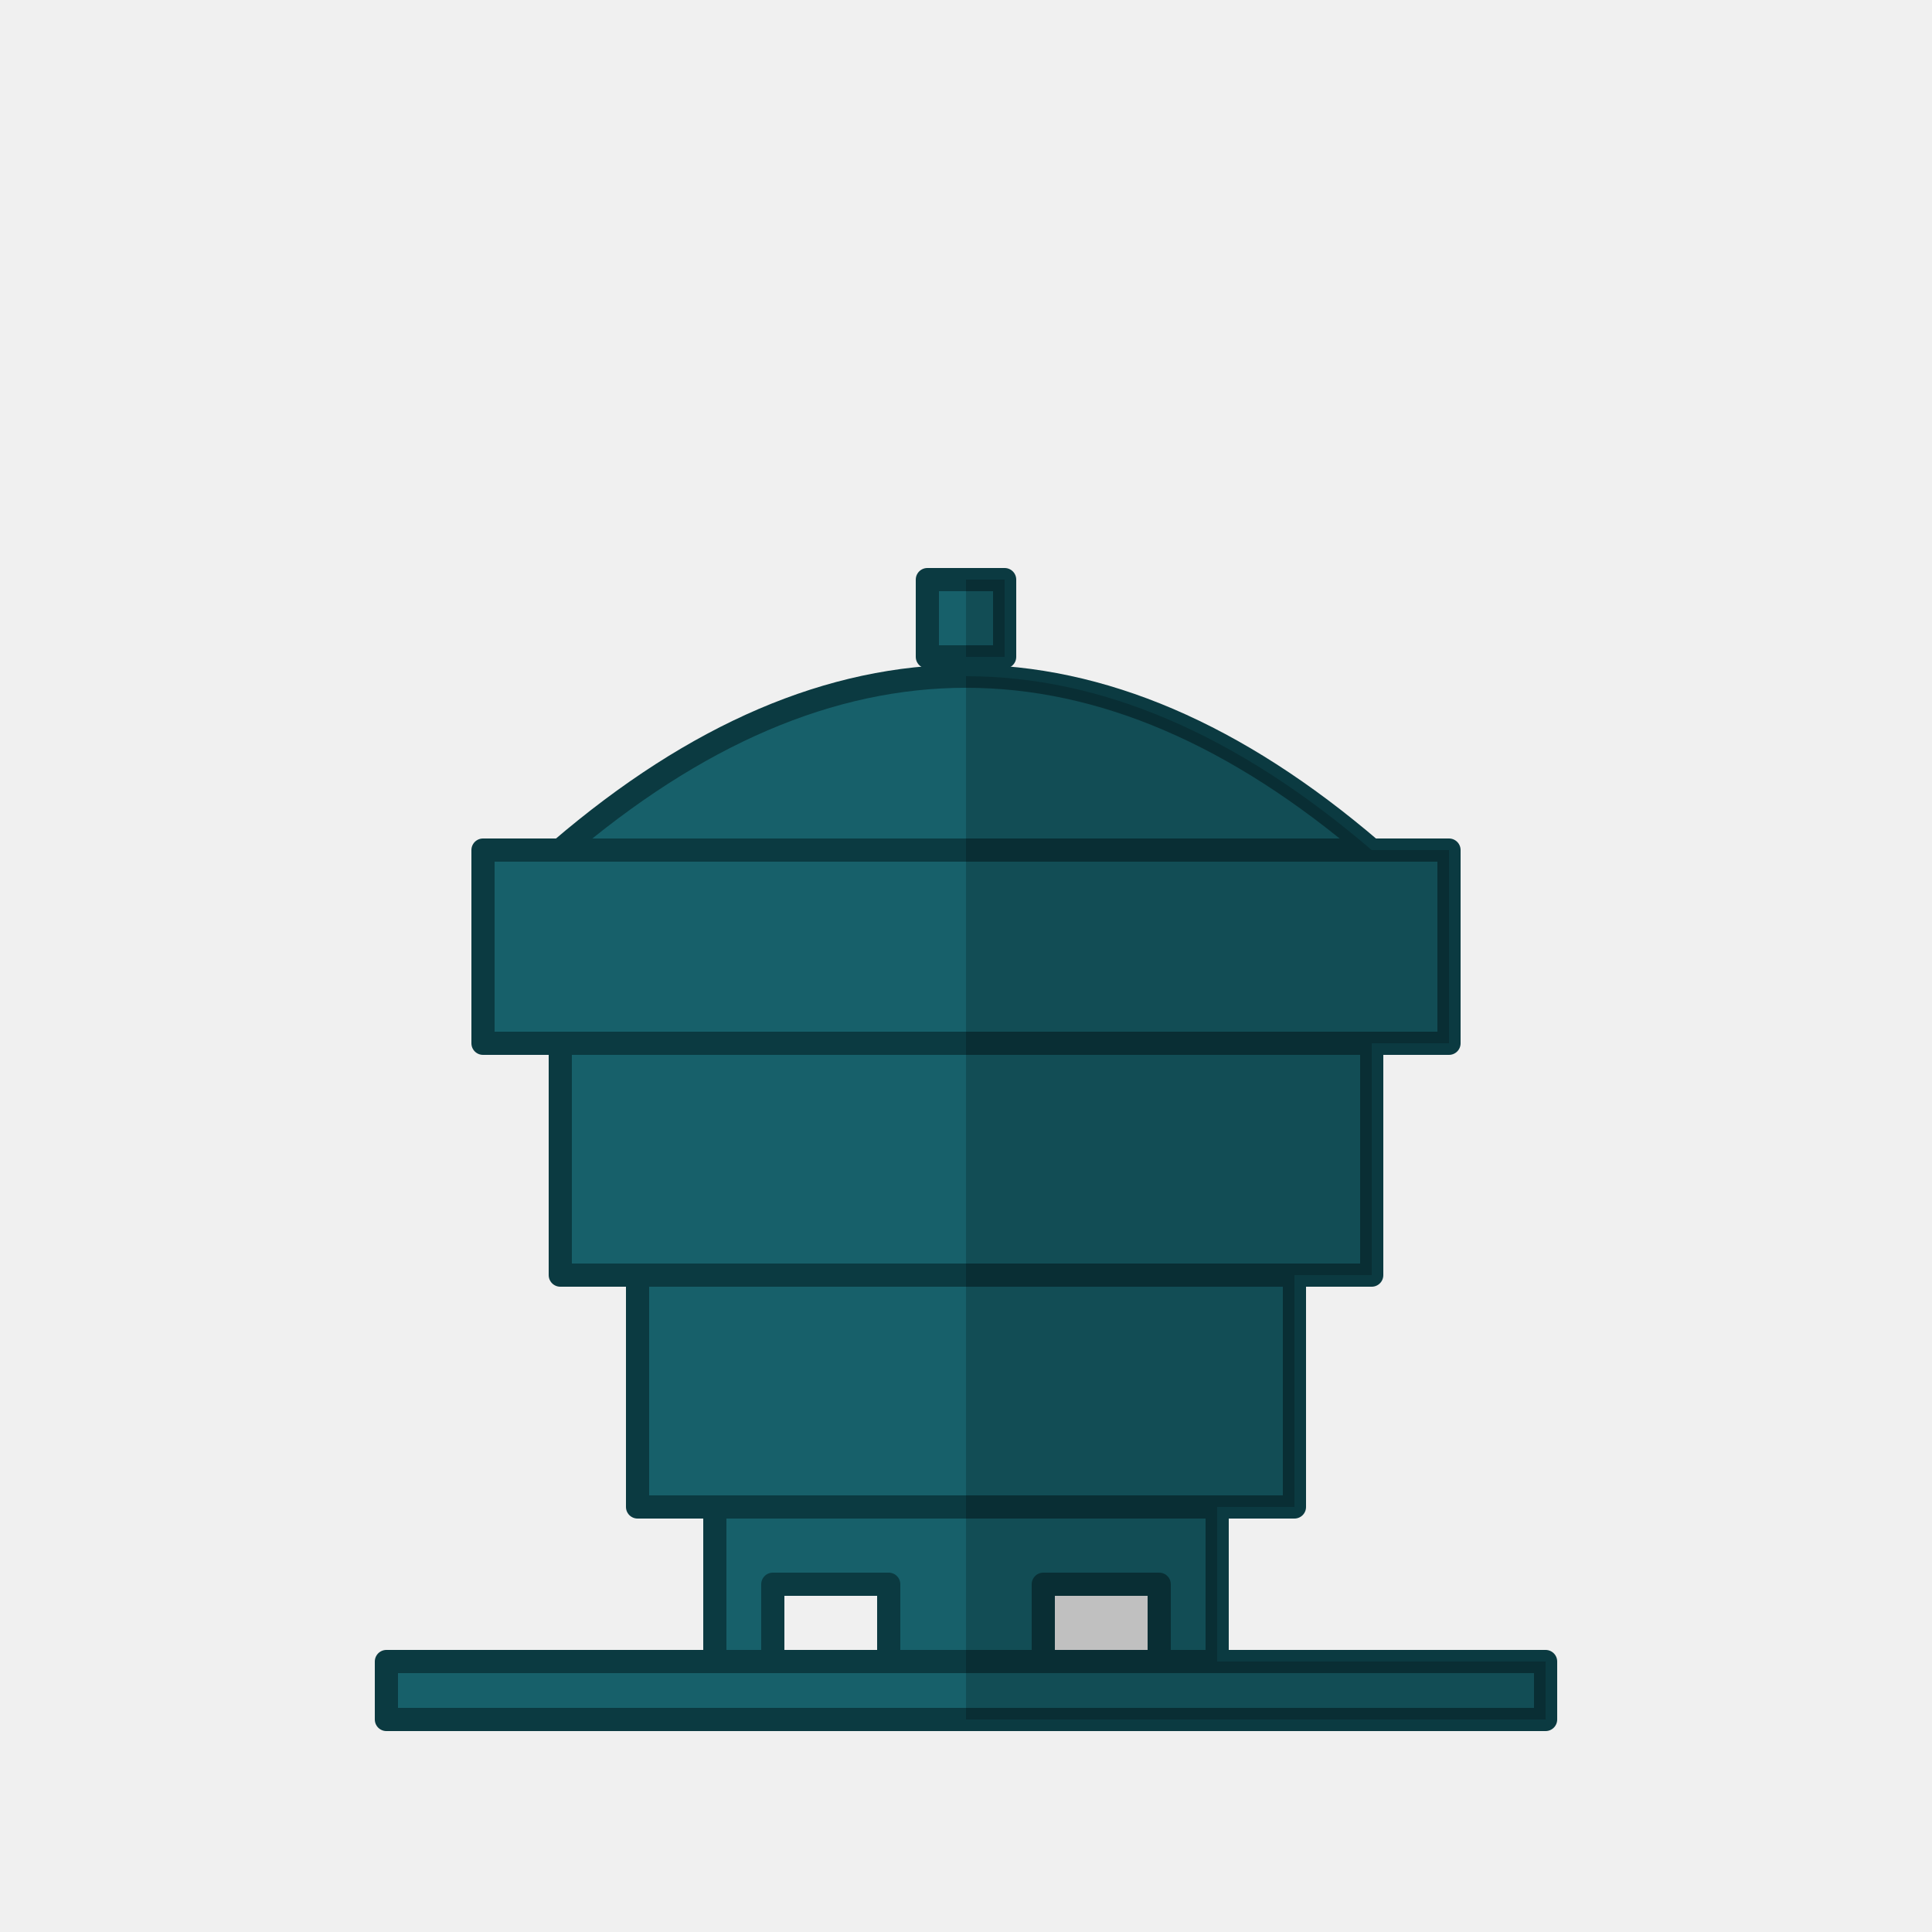
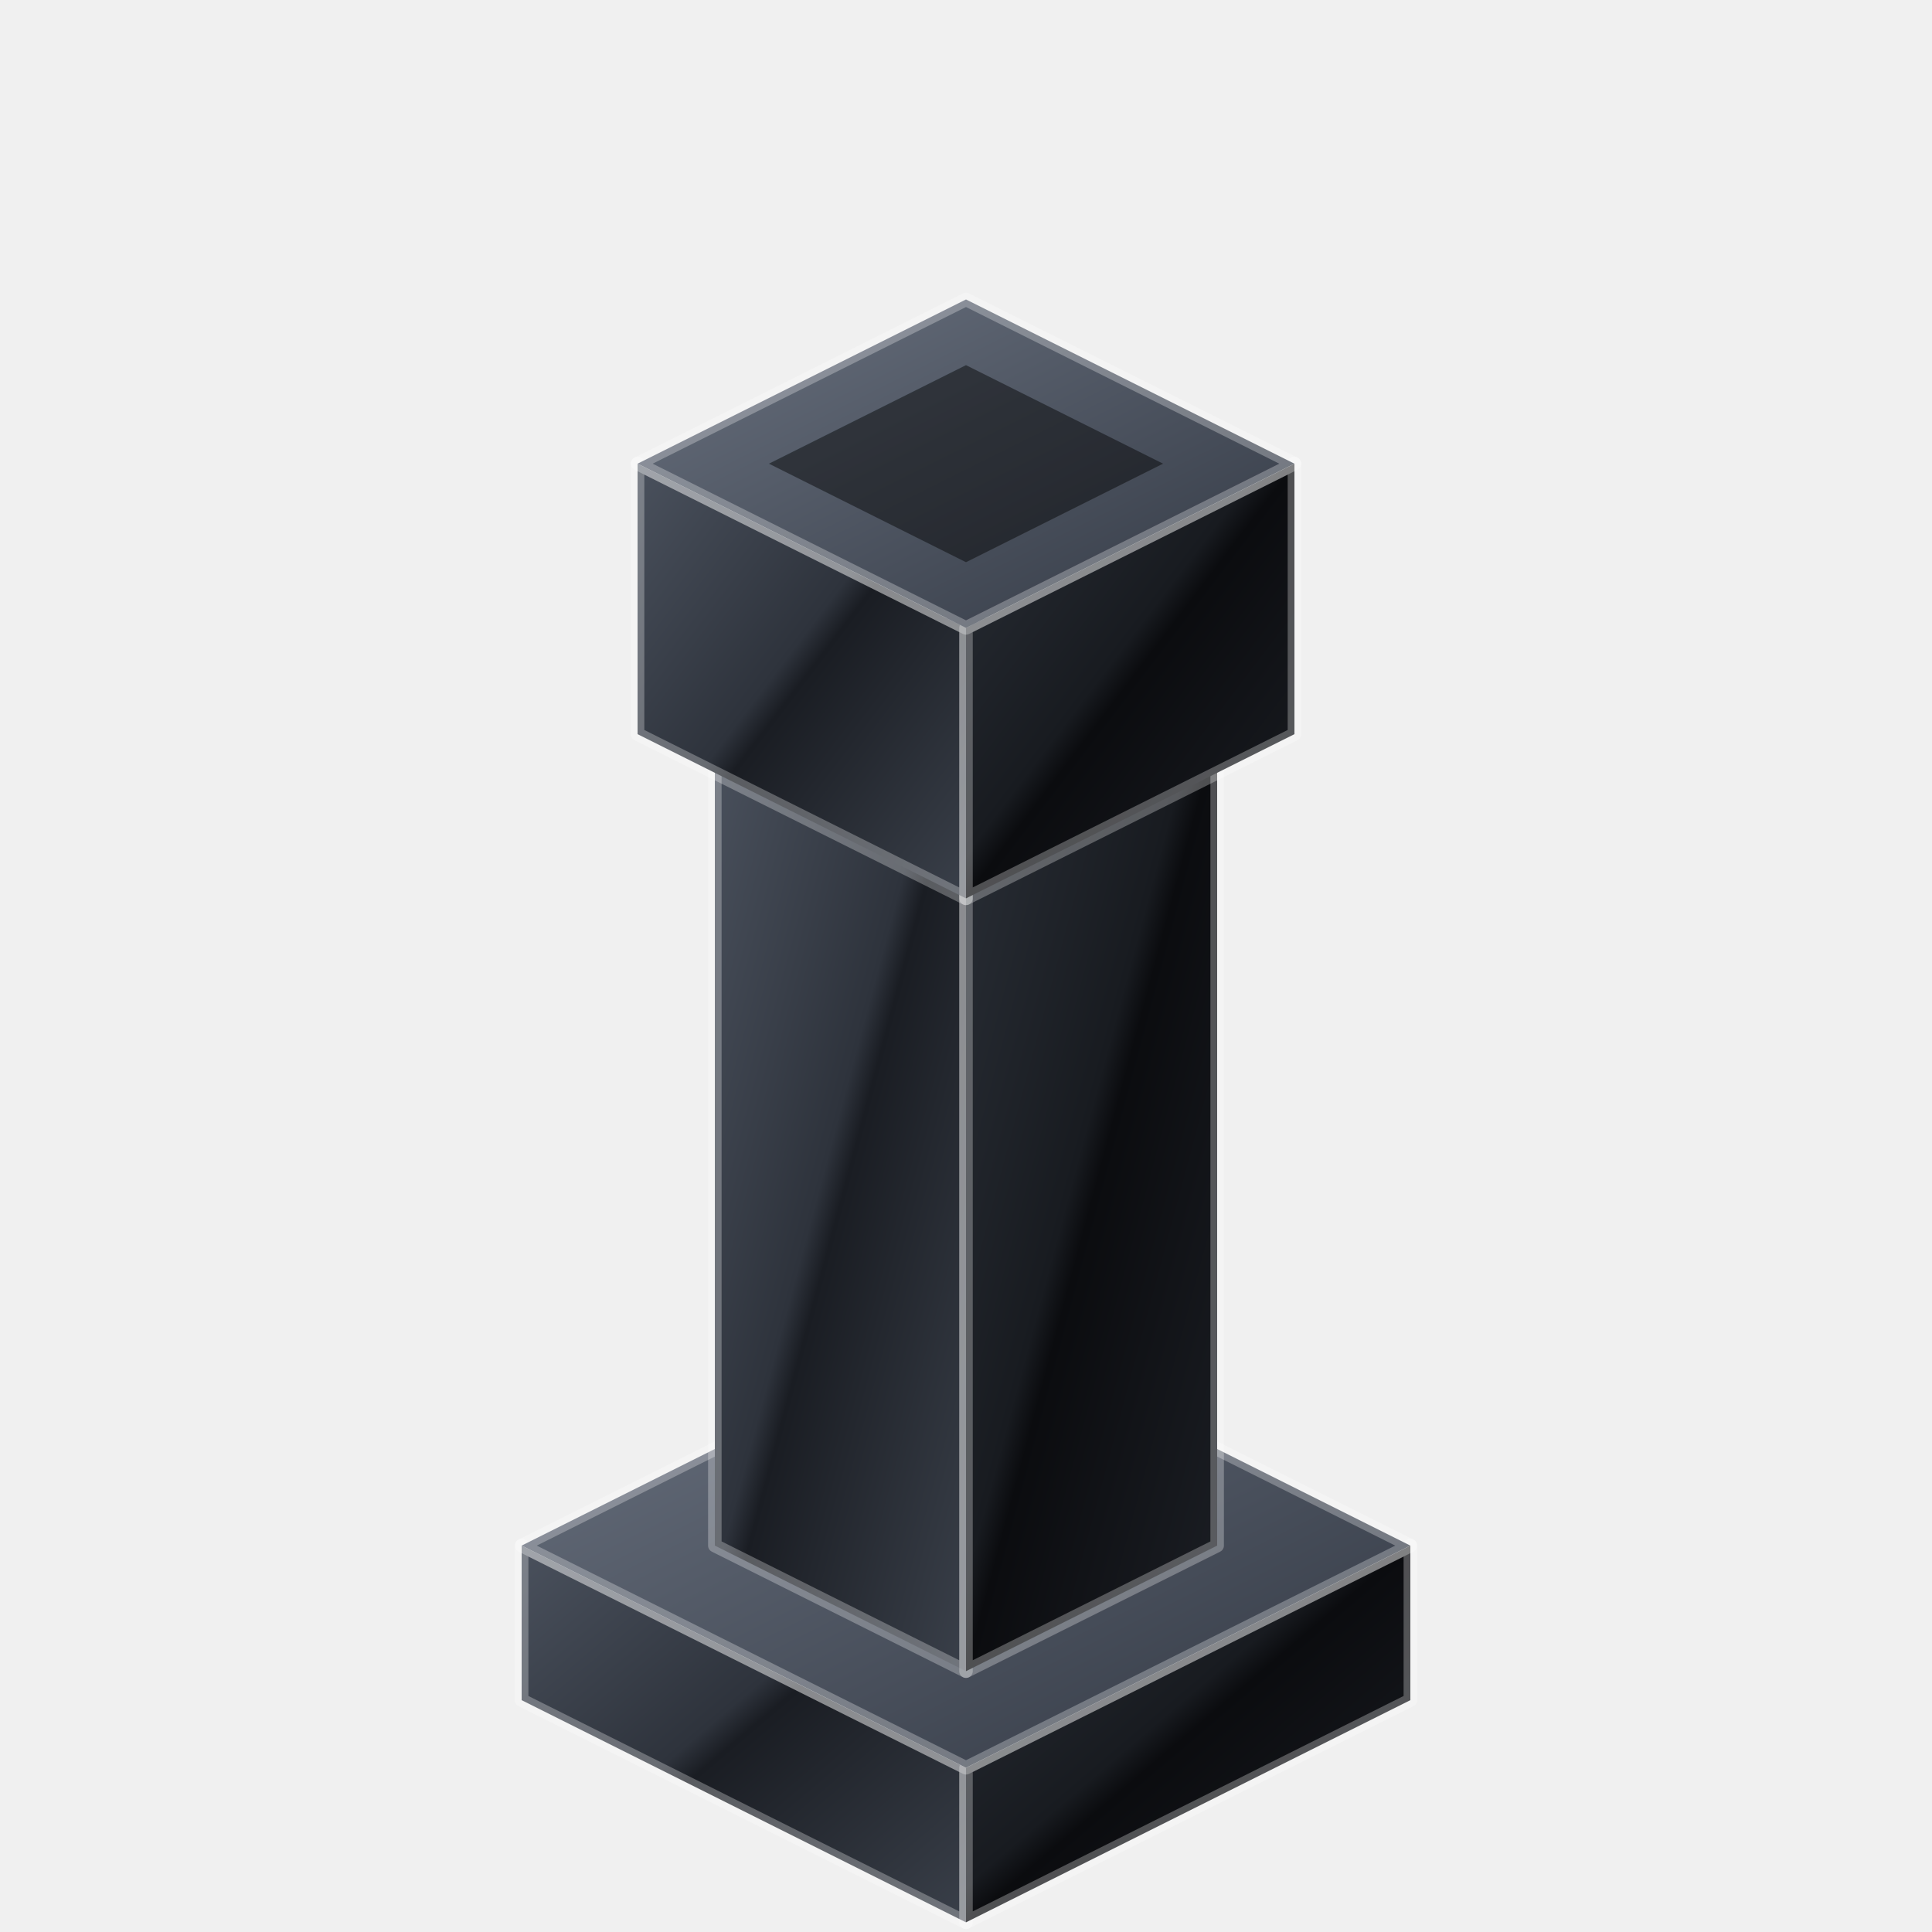
- <svg xmlns="http://www.w3.org/2000/svg" viewBox="0 0 100 100" fill-rule="evenodd">
-   <clipPath id="c">
-     <path d="M37 88V78h26v10zM33 78V66h34v12zM29 66V54h42v12zM25 54V44h50v10zM40 82h6v4h-6zM54 82h6v4h-6z" />
-     <path d="M29 44Q50 26 71 44z" />
-     <path d="M48 30h4v4h-4z" />
-     <path d="M20 86h60v3H20z" />
-   </clipPath>
-   <g fill="#17606a" stroke="#0b3a41" stroke-width="1.2" stroke-linejoin="round">
-     <path d="M37 88V78h26v10zM33 78V66h34v12zM29 66V54h42v12zM25 54V44h50v10zM40 82h6v4h-6zM54 82h6v4h-6z" />
-     <path d="M29 44Q50 26 71 44z" />
-     <path d="M48 30h4v4h-4z" />
-     <path d="M20 86h60v3H20z" />
+ <svg xmlns="http://www.w3.org/2000/svg" viewBox="0 0 100 100">
+   <defs>
+     <linearGradient id="gt" x1="0" y1="0" x2="1" y2="1">
+       <stop offset="0" stop-color="#6a7280" />
+       <stop offset="1" stop-color="#323843" />
+     </linearGradient>
+     <linearGradient id="gl" x1="0" y1="0" x2="1" y2="1">
+       <stop offset="0" stop-color="#4a515d" />
+       <stop offset="0.45" stop-color="#2e333c" />
+       <stop offset="0.5" stop-color="#1a1d23" />
+       <stop offset="1" stop-color="#3a404a" />
+     </linearGradient>
+     <linearGradient id="gr" x1="0" y1="0" x2="1" y2="1">
+       <stop offset="0" stop-color="#2a2f37" />
+       <stop offset="0.45" stop-color="#181b20" />
+       <stop offset="0.5" stop-color="#0b0c0f" />
+       <stop offset="1" stop-color="#1c1f25" />
+     </linearGradient>
+     <radialGradient id="go" cx=".35" cy=".3" r=".8">
+       <stop offset="0" stop-color="#8a93a1" />
+       <stop offset="0.4" stop-color="#363c47" />
+       <stop offset="1" stop-color="#0d0f12" />
+     </radialGradient>
+   </defs>
+   <g stroke="#fff" stroke-opacity=".28" stroke-width=".7" stroke-linejoin="round">
+     <polygon points="27.00,80.00 50.00,91.50 50.00,99.50 27.00,88.00" fill="url(#gl)" />
+     <polygon points="50.00,91.50 73.00,80.00 73.00,88.00 50.00,99.50" fill="url(#gr)" />
+     <polygon points="27.00,80.00 50.00,68.50 73.00,80.00 50.00,91.50" fill="url(#gt)" />
+     <polygon points="37.00,38.00 50.00,44.50 50.00,86.50 37.00,80.00" fill="url(#gl)" />
+     <polygon points="50.00,44.50 63.00,38.00 63.00,80.00 50.00,86.50" fill="url(#gr)" />
+     <polygon points="37.00,38.00 50.00,31.50 63.00,38.00 50.00,44.50" fill="url(#gt)" />
+     <polygon points="33.00,24.00 50.00,32.50 50.00,46.50 33.00,38.00" fill="url(#gl)" />
+     <polygon points="50.00,32.50 67.00,24.00 67.00,38.00 50.00,46.50" fill="url(#gr)" />
+     <polygon points="33.00,24.00 50.00,15.50 67.00,24.00 50.00,32.50" fill="url(#gt)" />
+     <polygon points="39.80,24.00 50.00,18.90 60.20,24.00 50.00,29.10" fill="#000" fill-opacity=".45" stroke="none" />
  </g>
-   <rect x="50" y="0" width="50" height="100" fill="#000" fill-opacity=".2" clip-path="url(#c)" />
</svg>
